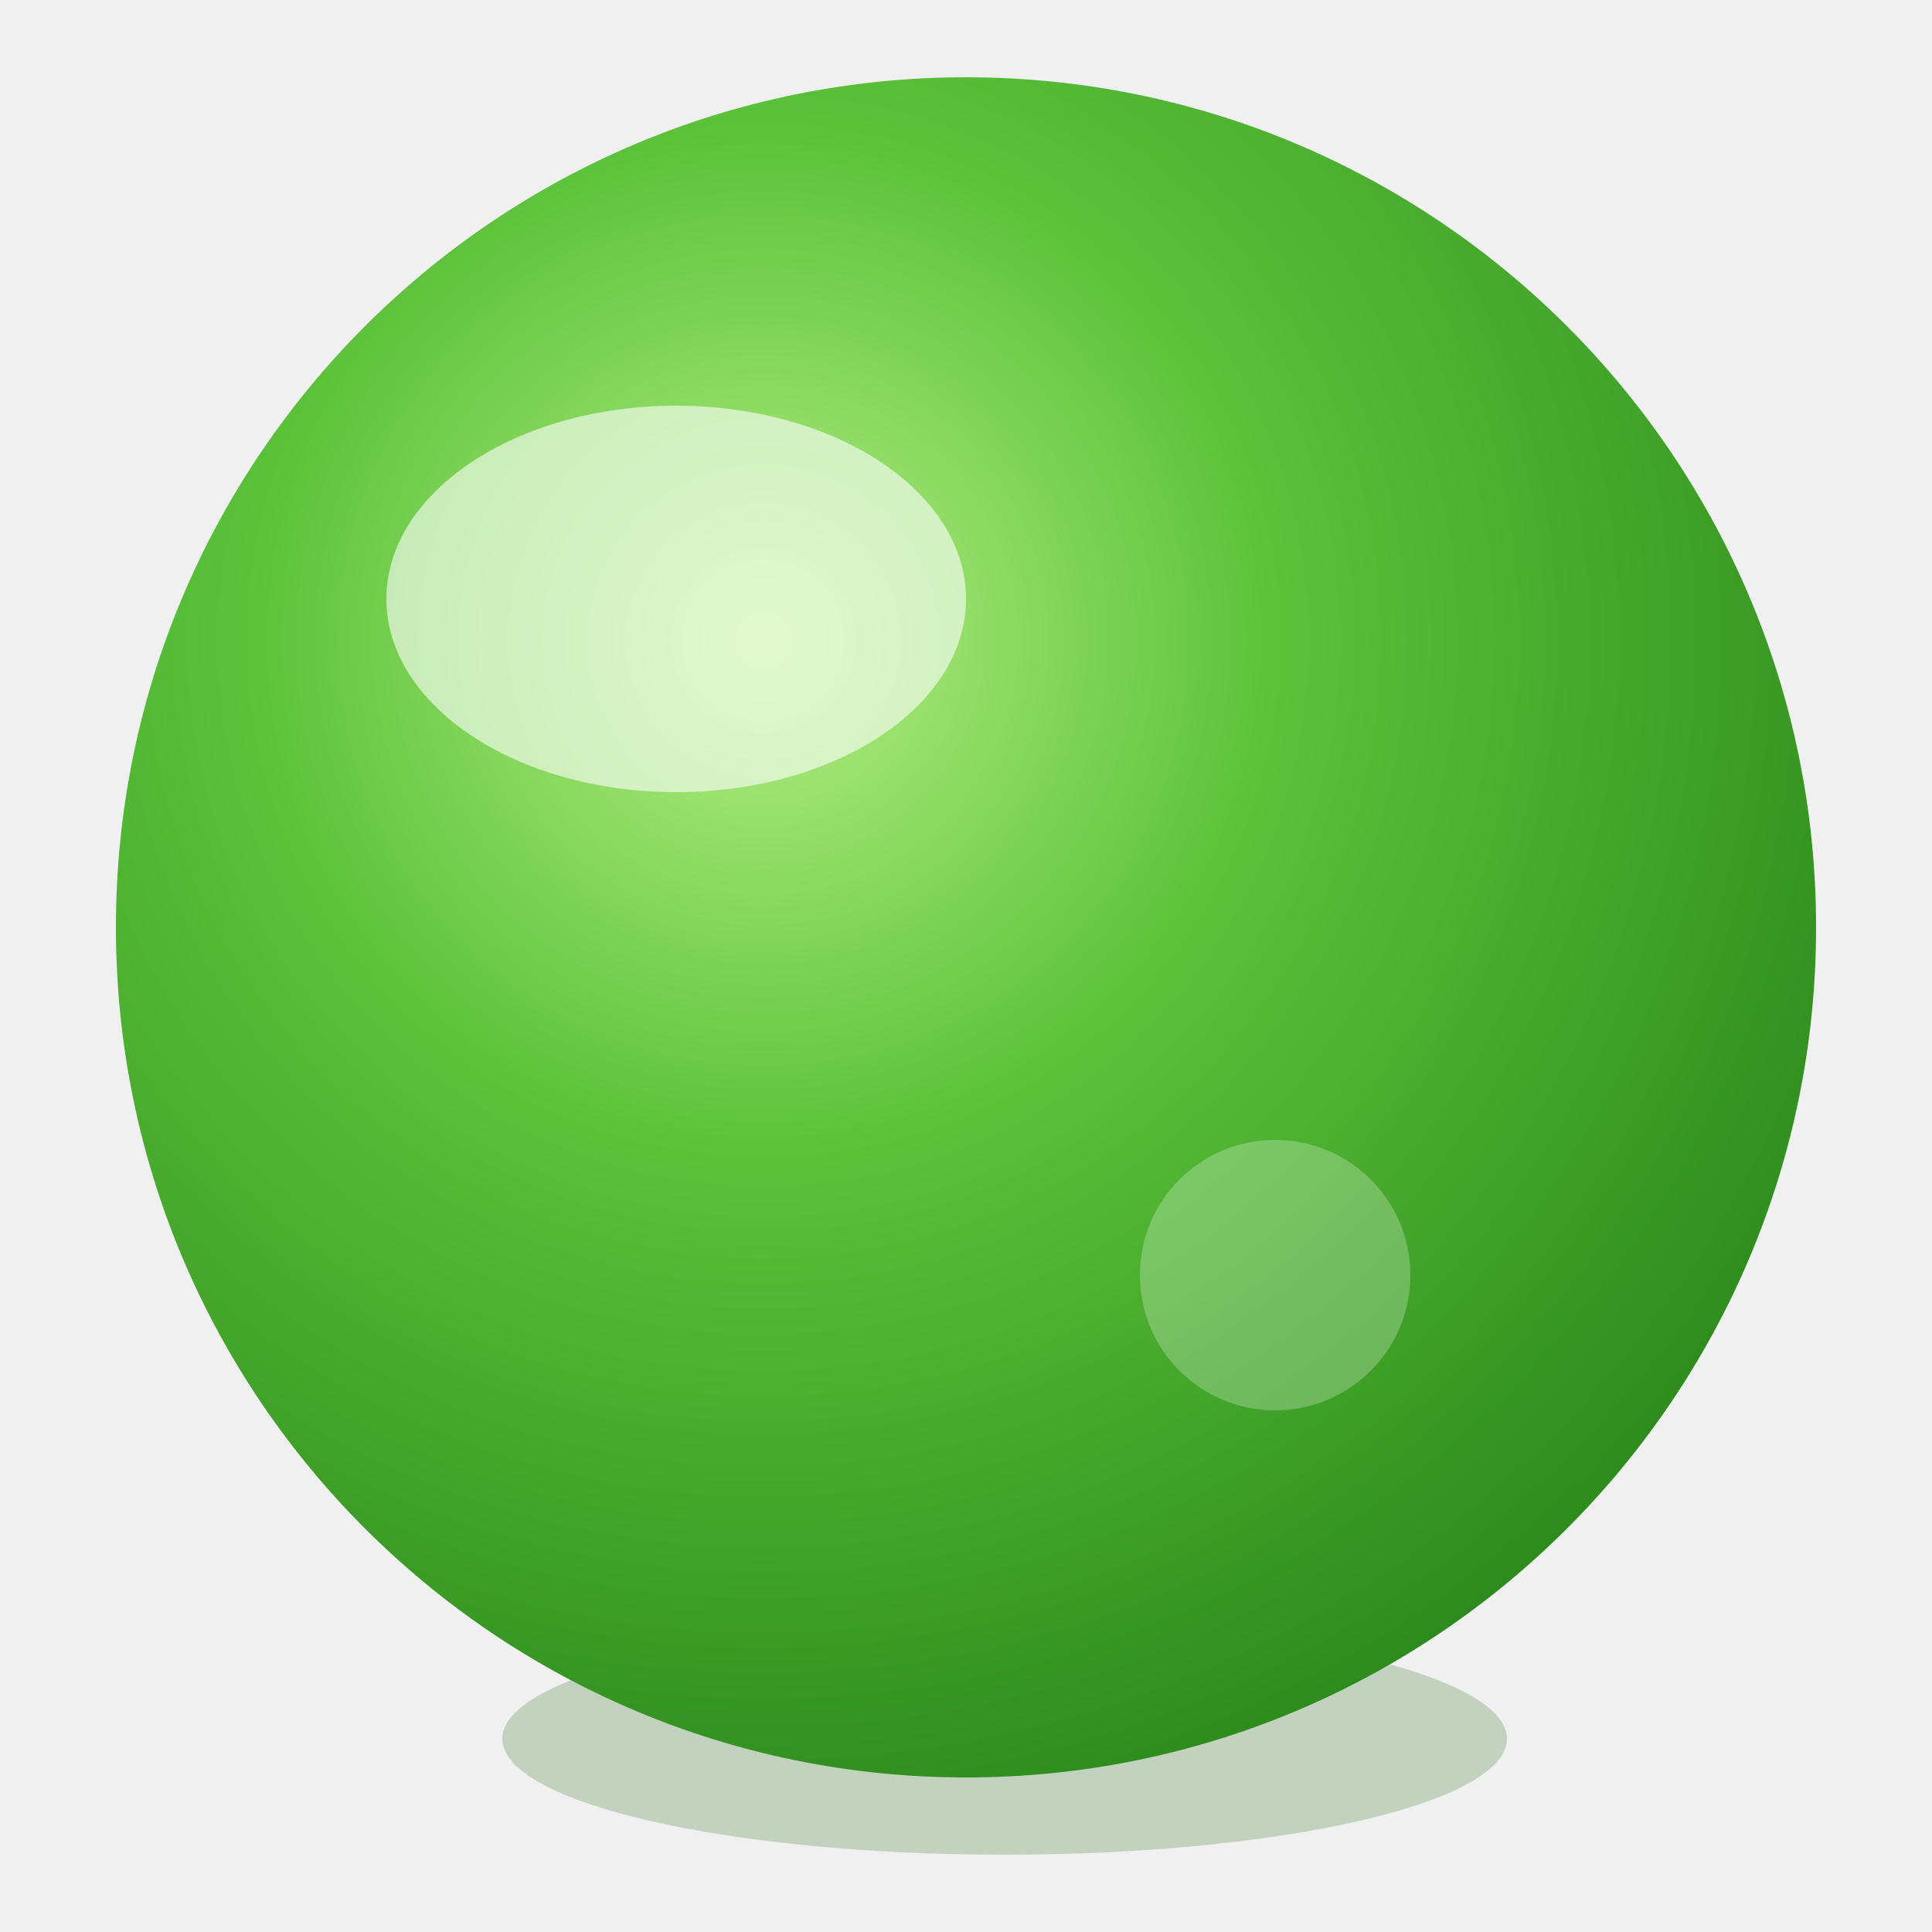
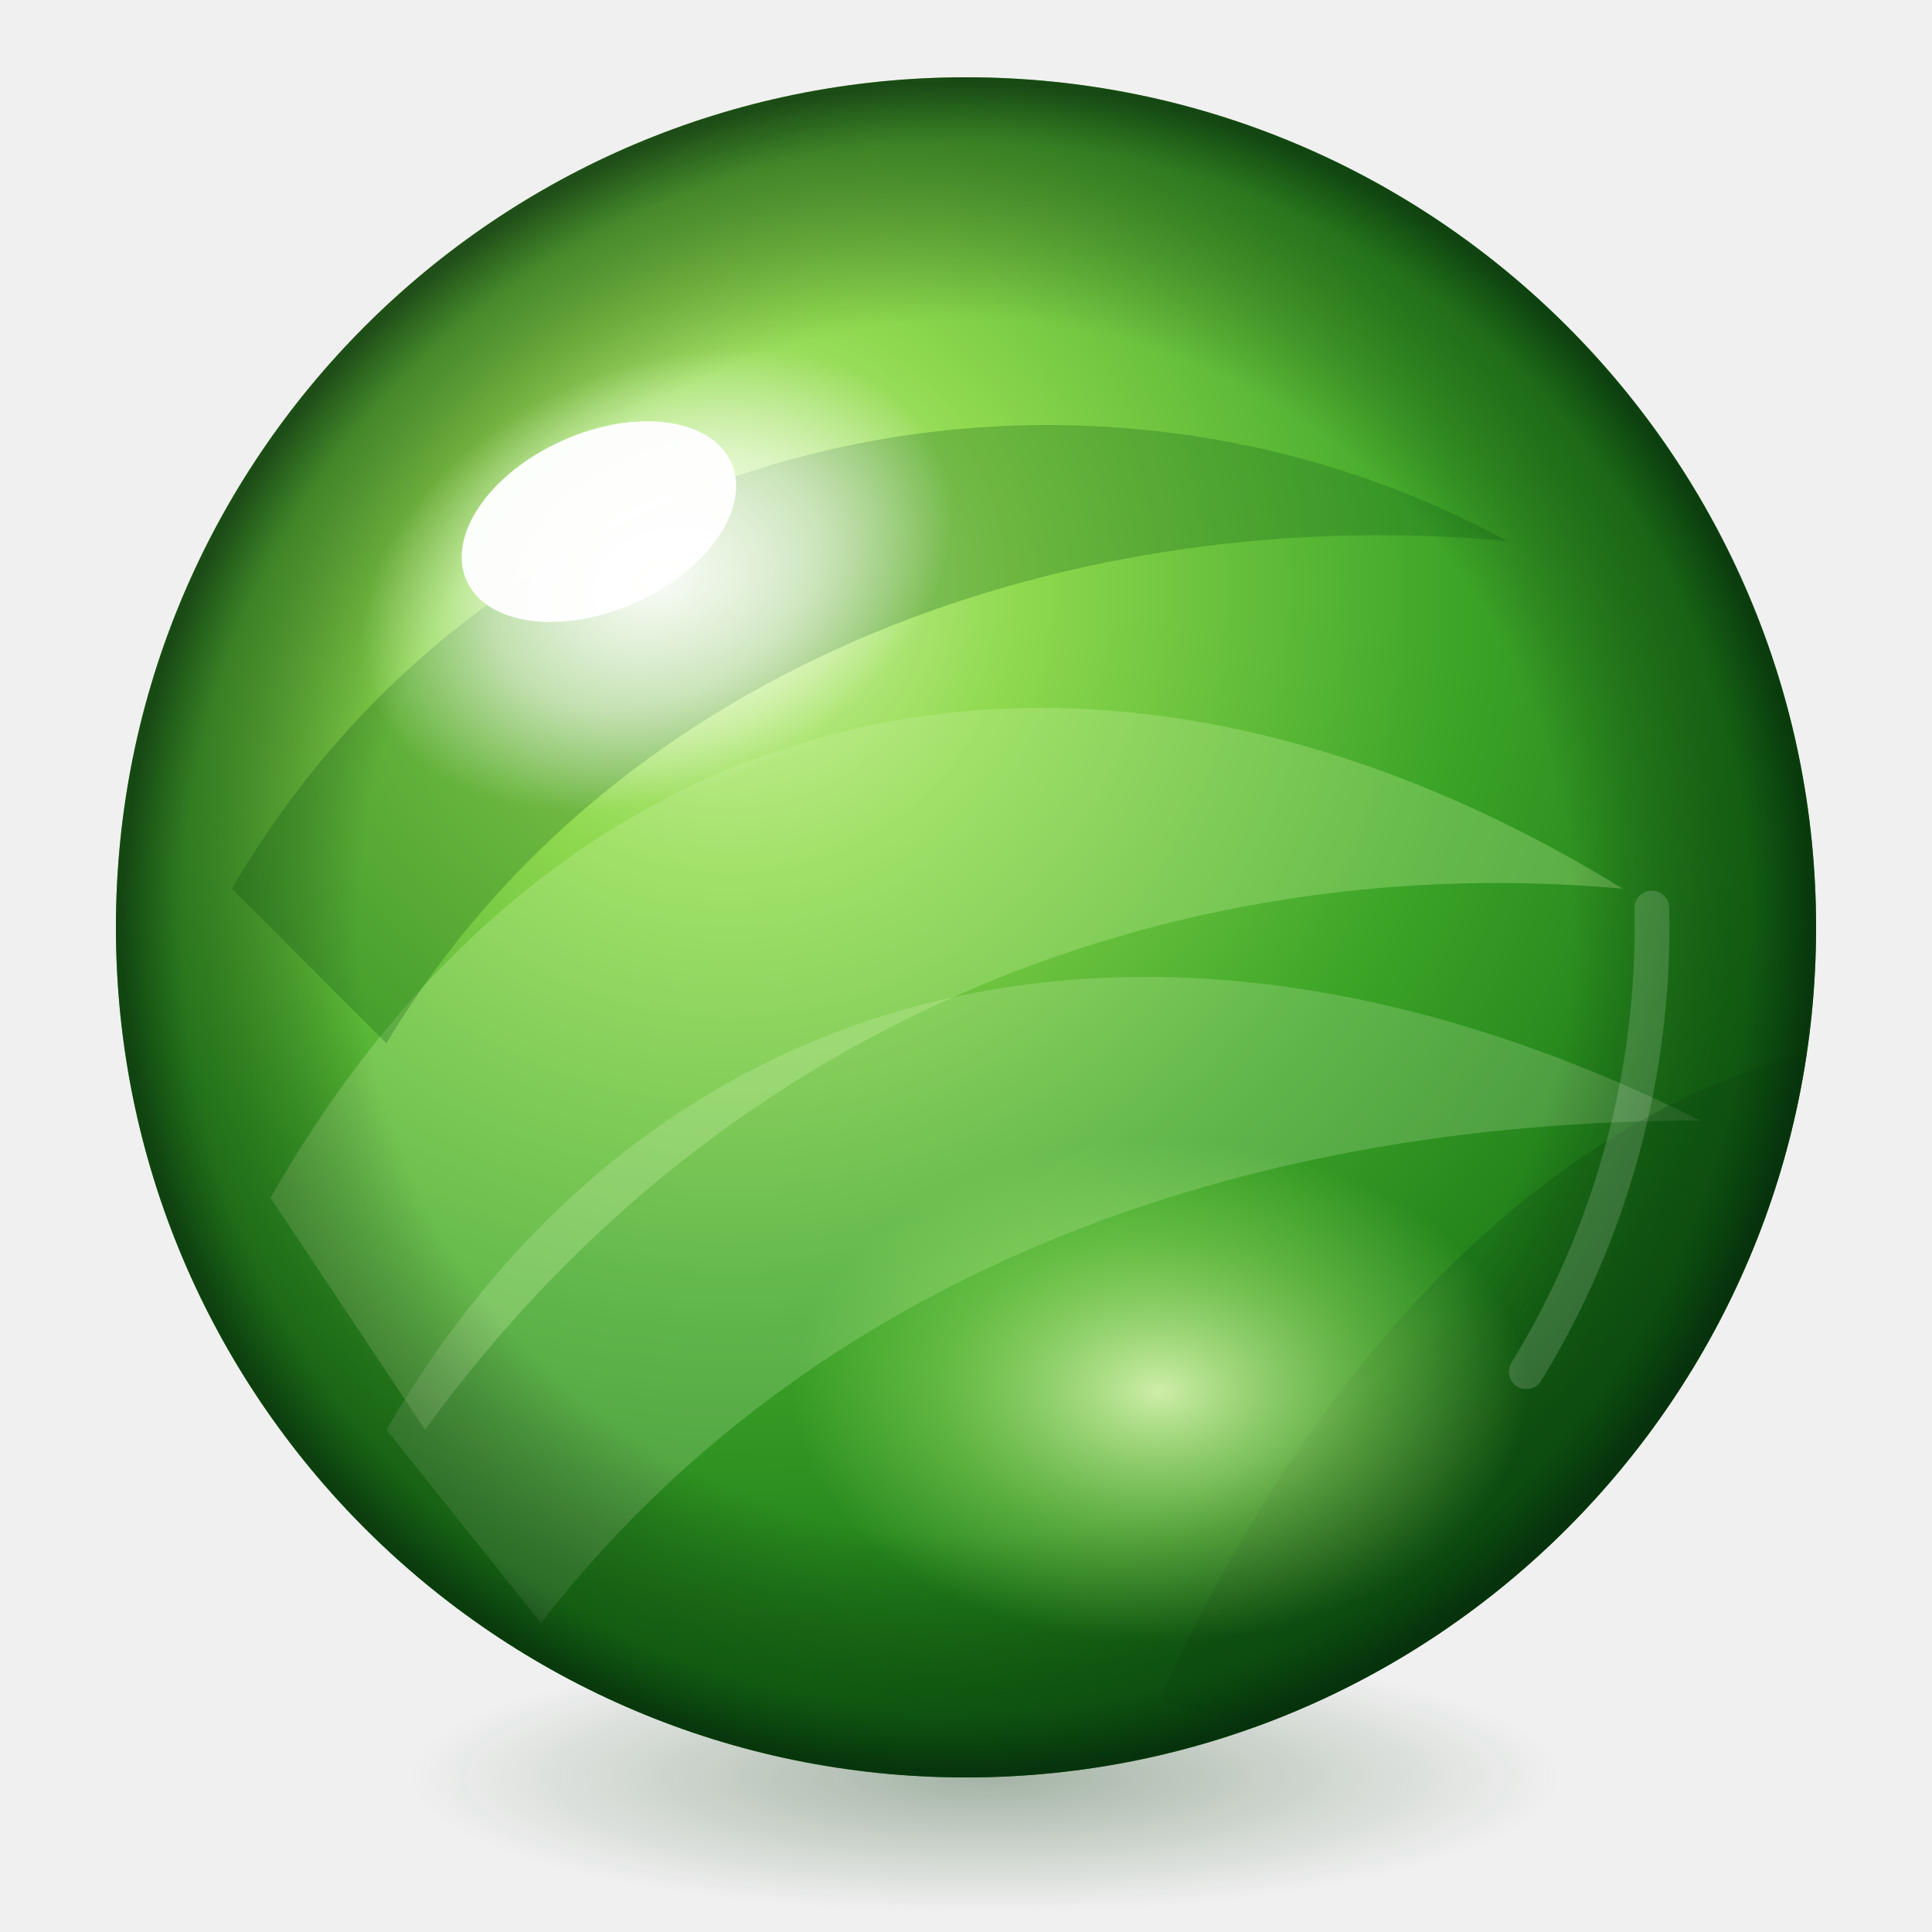
<svg xmlns="http://www.w3.org/2000/svg" viewBox="0 0 100 100" width="100" height="100" role="img" aria-label="גולת זכוכית ירוקה">
  <defs>
-     <radialGradient id="marble" cx="38%" cy="33%" r="72%">
-       <stop offset="0%" stop-color="#b7ef86" />
-       <stop offset="42%" stop-color="#5cc23a" />
-       <stop offset="100%" stop-color="#2c8a1c" />
+     <radialGradient id="mBody" cx="36%" cy="30%" r="78%">
+       <stop offset="0%" stop-color="#d8f7a8" />
+       <stop offset="22%" stop-color="#8fd94f" />
+       <stop offset="55%" stop-color="#3da528" />
+       <stop offset="82%" stop-color="#1c7a18" />
+       <stop offset="100%" stop-color="#0d4d10" />
    </radialGradient>
+     <radialGradient id="mRim" cx="50%" cy="50%" r="50%">
+       <stop offset="0%" stop-color="#000000" stop-opacity="0" />
+       <stop offset="72%" stop-color="#000000" stop-opacity="0" />
+       <stop offset="93%" stop-color="#04350a" stop-opacity="0.45" />
+       <stop offset="100%" stop-color="#03260a" stop-opacity="0.75" />
+     </radialGradient>
+     <radialGradient id="mCaustic" cx="50%" cy="50%" r="50%">
+       <stop offset="0%" stop-color="#eaffc0" stop-opacity="0.85" />
+       <stop offset="60%" stop-color="#b6f07a" stop-opacity="0.35" />
+       <stop offset="100%" stop-color="#b6f07a" stop-opacity="0" />
+     </radialGradient>
+     <radialGradient id="mSpec" cx="50%" cy="50%" r="50%">
+       <stop offset="0%" stop-color="#ffffff" stop-opacity="0.95" />
+       <stop offset="55%" stop-color="#ffffff" stop-opacity="0.55" />
+       <stop offset="100%" stop-color="#ffffff" stop-opacity="0" />
+     </radialGradient>
+     <radialGradient id="mShadow" cx="50%" cy="50%" r="50%">
+       <stop offset="0%" stop-color="#0f3d12" stop-opacity="0.34" />
+       <stop offset="100%" stop-color="#0f3d12" stop-opacity="0" />
+     </radialGradient>
+     <clipPath id="mClip">
+       <circle cx="50" cy="48" r="44" />
+     </clipPath>
  </defs>
-   <ellipse cx="52" cy="90" rx="26" ry="6" fill="#1f6b13" opacity="0.22" />
-   <circle cx="50" cy="48" r="44" fill="url(#marble)" />
-   <ellipse cx="35" cy="31" rx="15" ry="10" fill="#ffffff" opacity="0.6" />
-   <circle cx="66" cy="66" r="7" fill="#ffffff" opacity="0.25" />
+   <ellipse cx="51" cy="92" rx="30" ry="7" fill="url(#mShadow)" />
+   <circle cx="50" cy="48" r="44" fill="url(#mBody)" />
+   <g clip-path="url(#mClip)">
+     <path d="M14 62 C30 34, 58 30, 84 46 C62 44, 38 52, 22 74 Z" fill="#c9f2a0" opacity="0.30" />
+     <path d="M20 74 C34 50, 60 44, 88 58 C64 58, 42 66, 28 84 Z" fill="#eafbd2" opacity="0.20" />
+     <path d="M12 46 C26 22, 56 16, 78 28 C56 26, 32 34, 20 54 Z" fill="#0f5c14" opacity="0.28" />
+     <path d="M60 88 C70 66, 84 56, 96 54 C90 70, 82 82, 74 92 Z" fill="#0c4f11" opacity="0.30" />
+   </g>
+   <circle cx="50" cy="48" r="44" fill="url(#mRim)" />
+   <ellipse cx="60" cy="72" rx="19" ry="13" fill="url(#mCaustic)" />
+   <ellipse cx="34" cy="30" rx="16" ry="11" fill="url(#mSpec)" transform="rotate(-24 34 30)" />
+   <ellipse cx="31" cy="27" rx="7.5" ry="4.6" fill="#ffffff" opacity="0.96" transform="rotate(-24 31 27)" />
+   <path d="M79 71 A44 44 0 0 0 85.5 47" fill="none" stroke="#ffffff" stroke-opacity="0.16" stroke-width="1.8" stroke-linecap="round" />
</svg>
